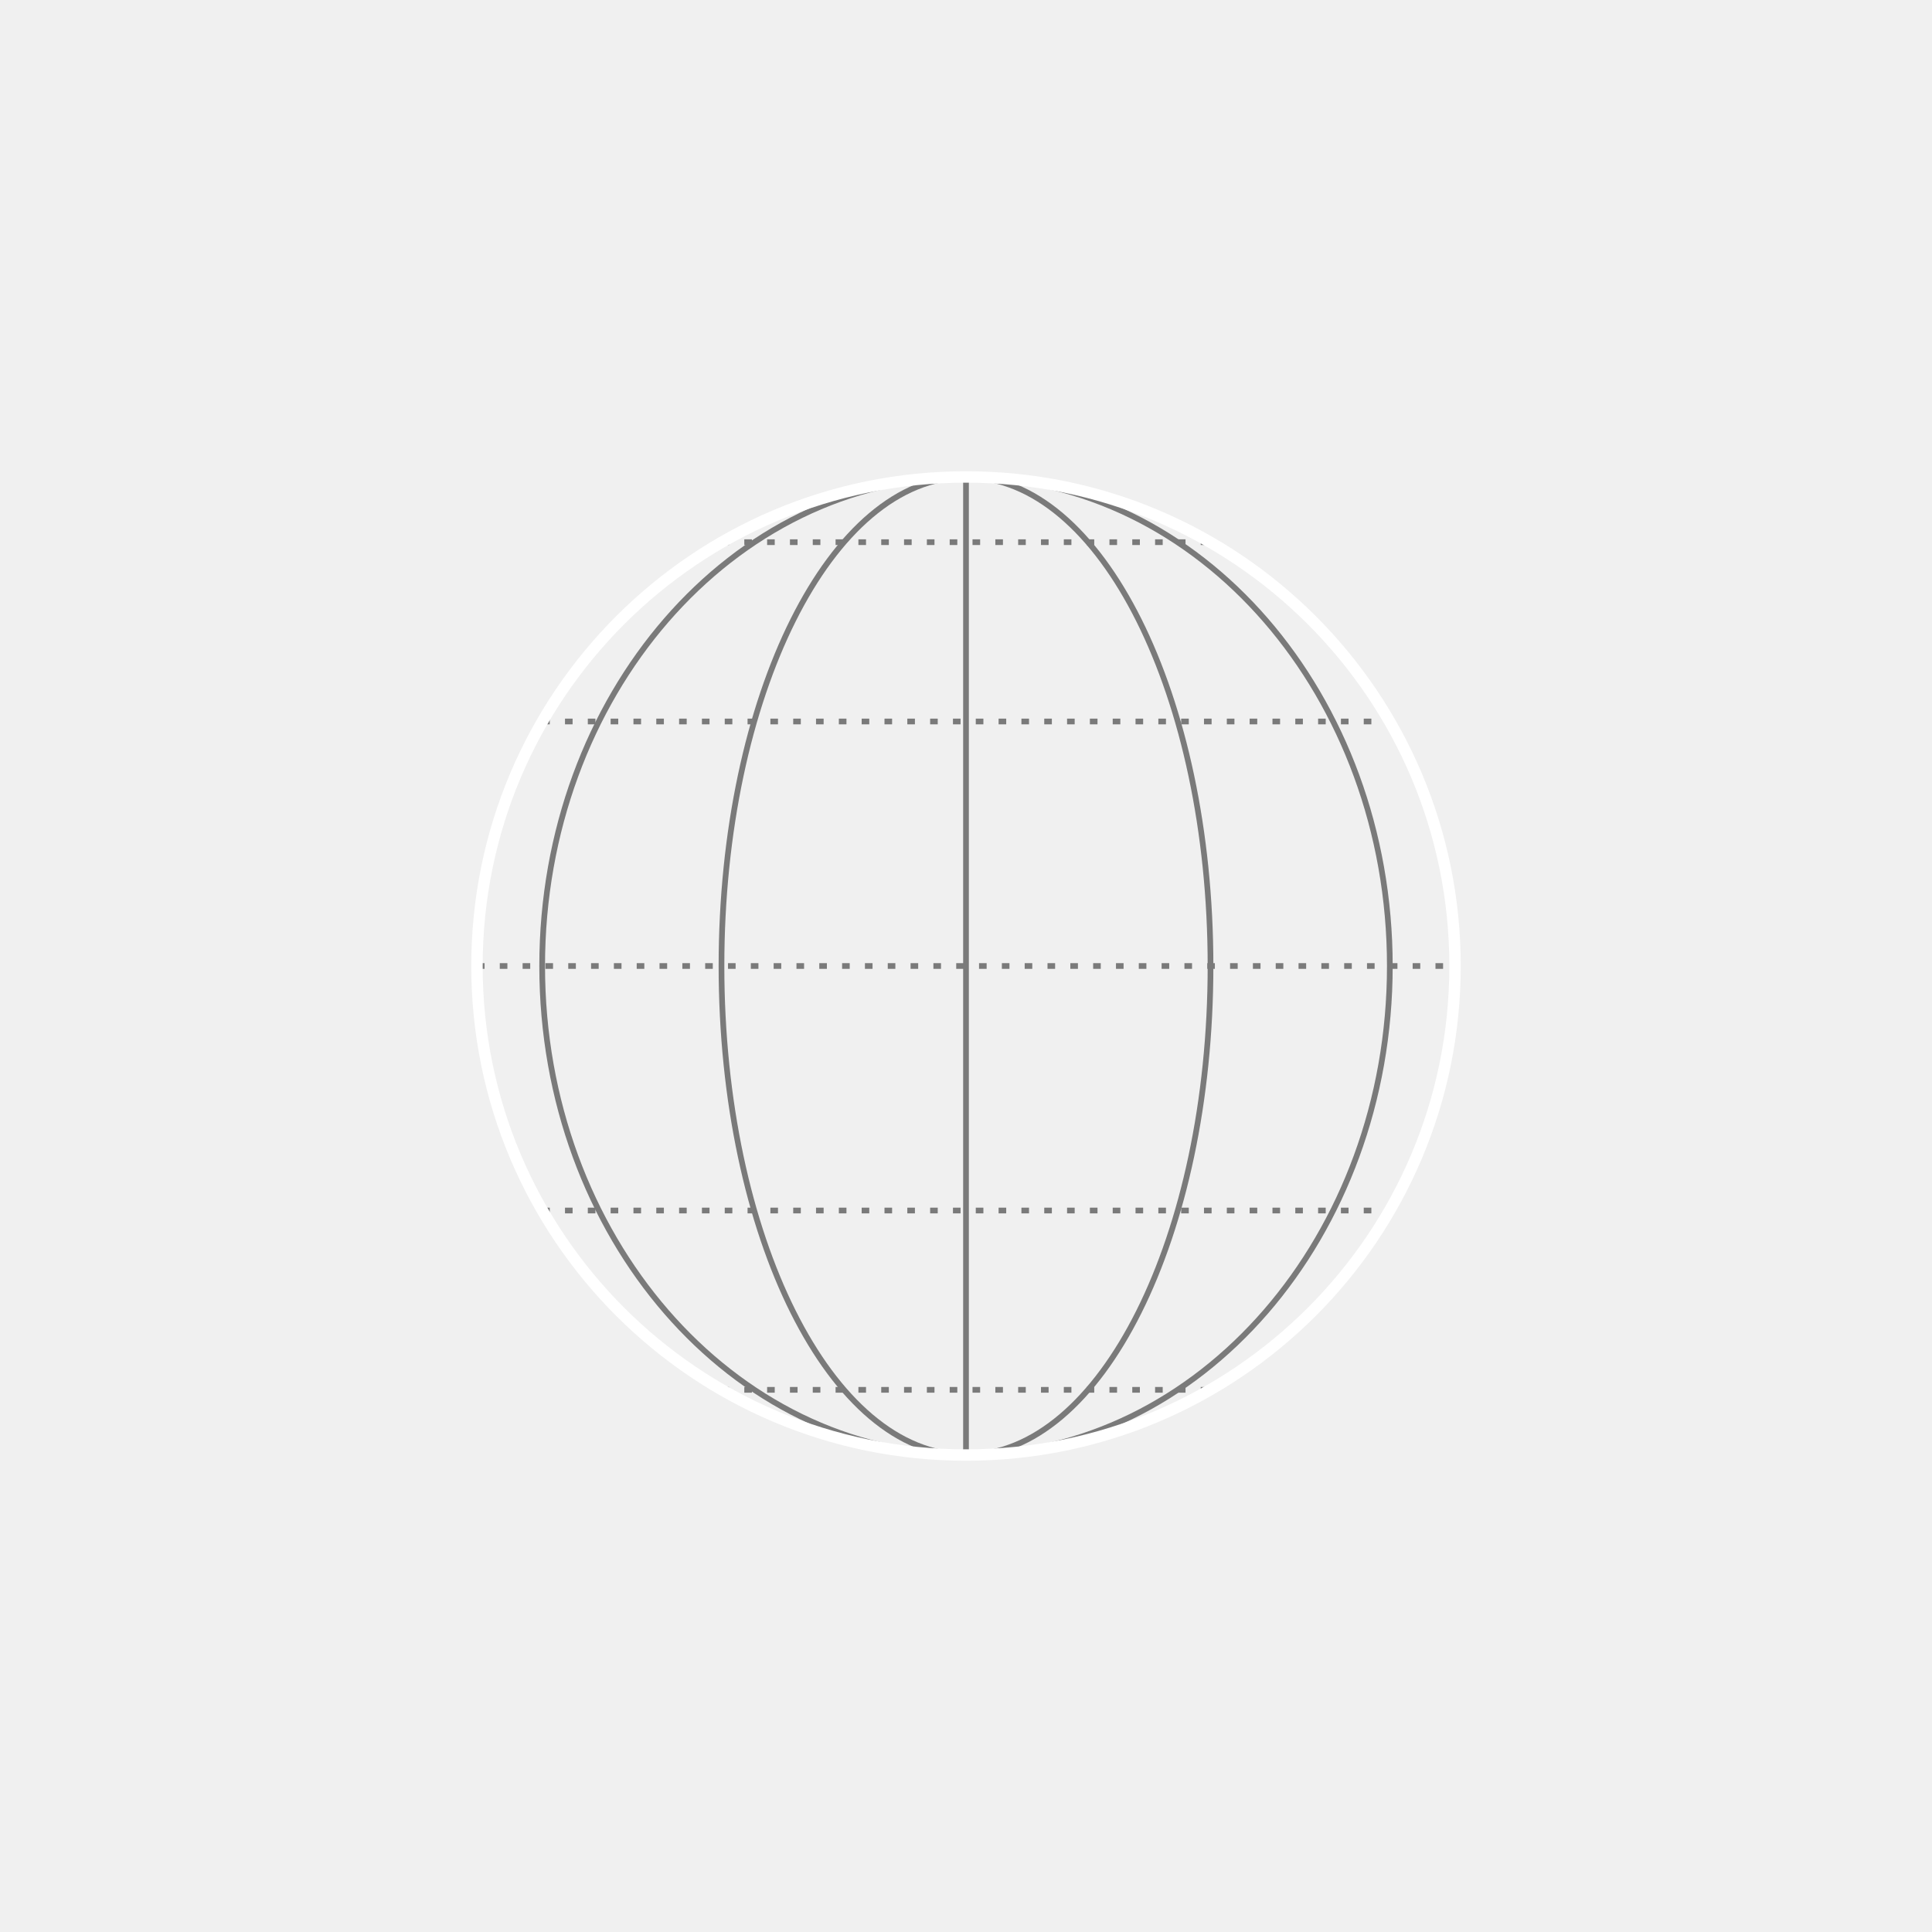
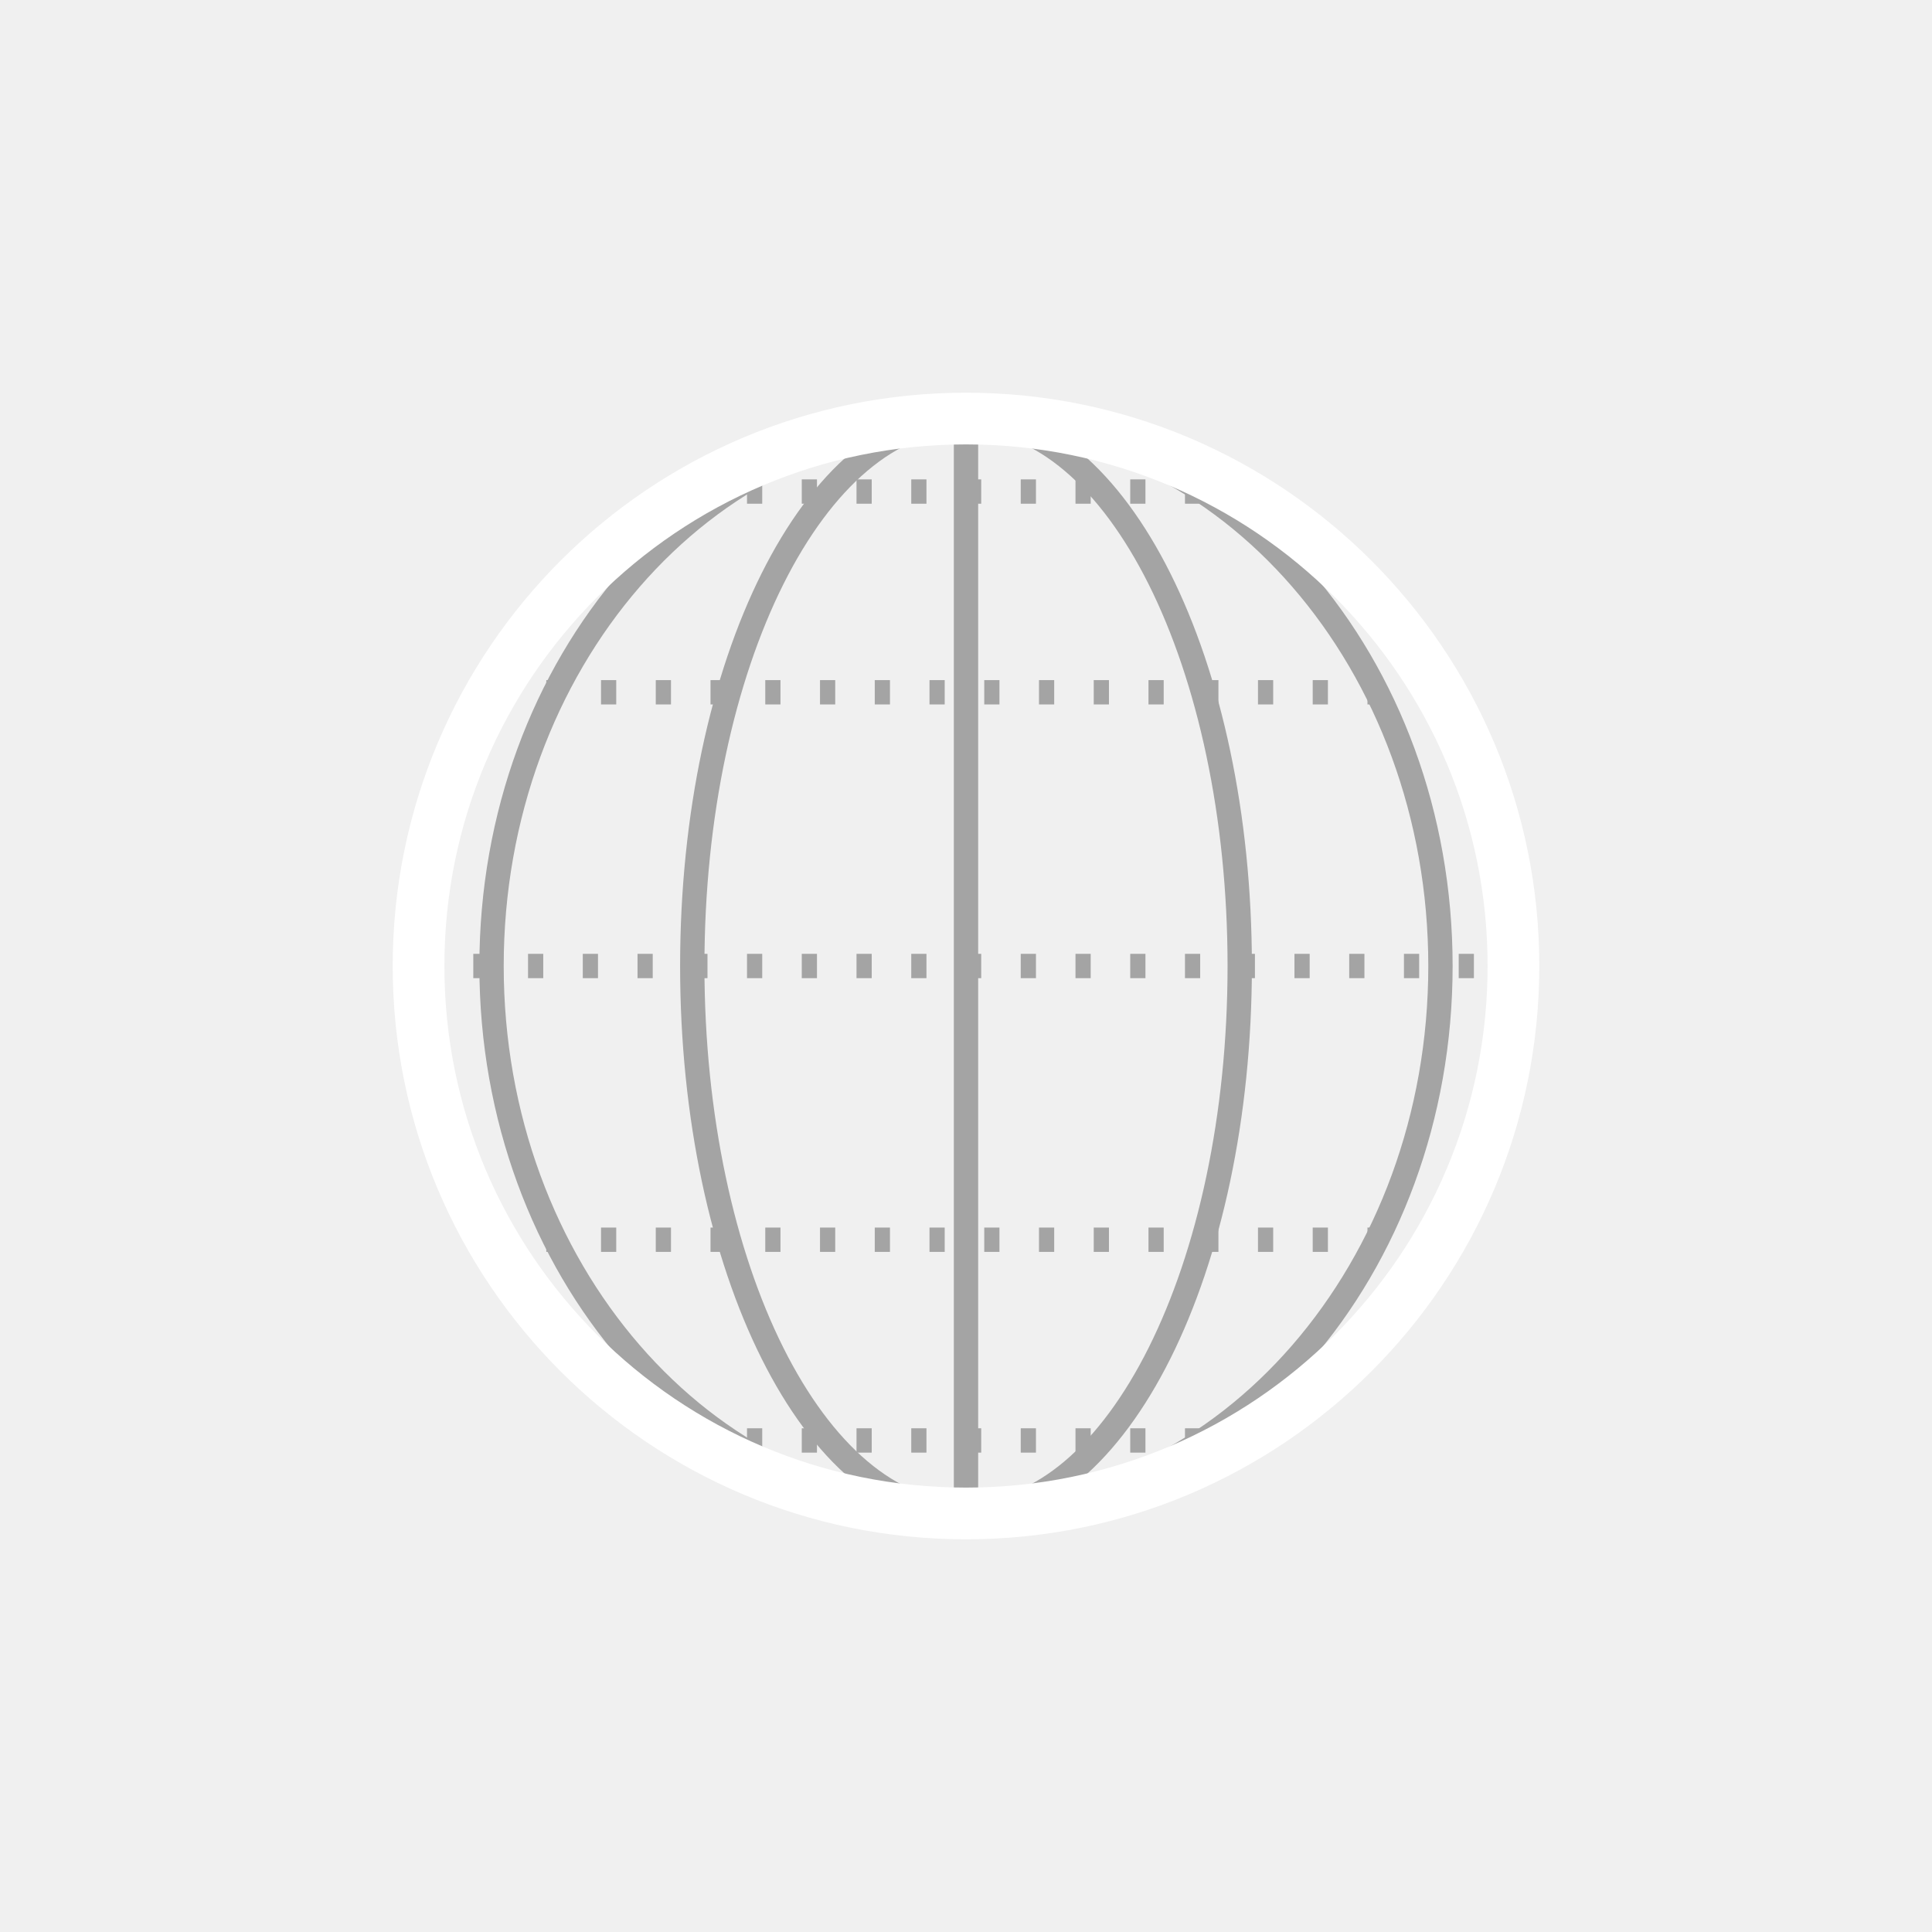
<svg xmlns="http://www.w3.org/2000/svg" viewBox="0 0 512 512" width="512" height="512">
-   <g transform="translate(256 256) scale(0.72)">
-     <line x1="-180" y1="0" x2="180" y2="0" stroke="#7a7a7a" stroke-width="2.1" stroke-dasharray="2.8 5.6" />
-     <line x1="-156" y1="-90" x2="156" y2="-90" stroke="#7a7a7a" stroke-width="2.1" stroke-dasharray="2.8 5.6" />
-     <line x1="-156" y1="90" x2="156" y2="90" stroke="#7a7a7a" stroke-width="2.1" stroke-dasharray="2.8 5.6" />
-     <line x1="-90" y1="-156" x2="90" y2="-156" stroke="#7a7a7a" stroke-width="2.1" stroke-dasharray="2.8 5.6" />
-     <line x1="-90" y1="156" x2="90" y2="156" stroke="#7a7a7a" stroke-width="2.1" stroke-dasharray="2.8 5.6" />
-     <line x1="0" y1="-180" x2="0" y2="180" stroke="#7a7a7a" stroke-width="2.1" />
-     <ellipse cx="0" cy="0" rx="90" ry="180" fill="none" stroke="#7a7a7a" stroke-width="2.1" />
-     <ellipse cx="0" cy="0" rx="156" ry="180" fill="none" stroke="#7a7a7a" stroke-width="2.1" />
-     <circle cx="0" cy="0" r="180" fill="none" stroke="#ffffff" stroke-width="4.2" />
+   <g transform="translate(256 256) scale(0.806)">
+     <line x1="-180" y1="0" x2="180" y2="0" stroke="#a4a4a4" stroke-width="8" stroke-dasharray="5 13" />
+     <line x1="-156" y1="-90" x2="156" y2="-90" stroke="#a4a4a4" stroke-width="8" stroke-dasharray="5 13" />
+     <line x1="-156" y1="90" x2="156" y2="90" stroke="#a4a4a4" stroke-width="8" stroke-dasharray="5 13" />
+     <line x1="-90" y1="-156" x2="90" y2="-156" stroke="#a4a4a4" stroke-width="8" stroke-dasharray="5 13" />
+     <line x1="-90" y1="156" x2="90" y2="156" stroke="#a4a4a4" stroke-width="8" stroke-dasharray="5 13" />
+     <line x1="0" y1="-180" x2="0" y2="180" stroke="#a4a4a4" stroke-width="8" />
+     <ellipse cx="0" cy="0" rx="90" ry="180" fill="none" stroke="#a4a4a4" stroke-width="8" />
+     <ellipse cx="0" cy="0" rx="156" ry="180" fill="none" stroke="#a4a4a4" stroke-width="8" />
+     <circle cx="0" cy="0" r="180" fill="none" stroke="#ffffff" stroke-width="17" />
  </g>
</svg>
